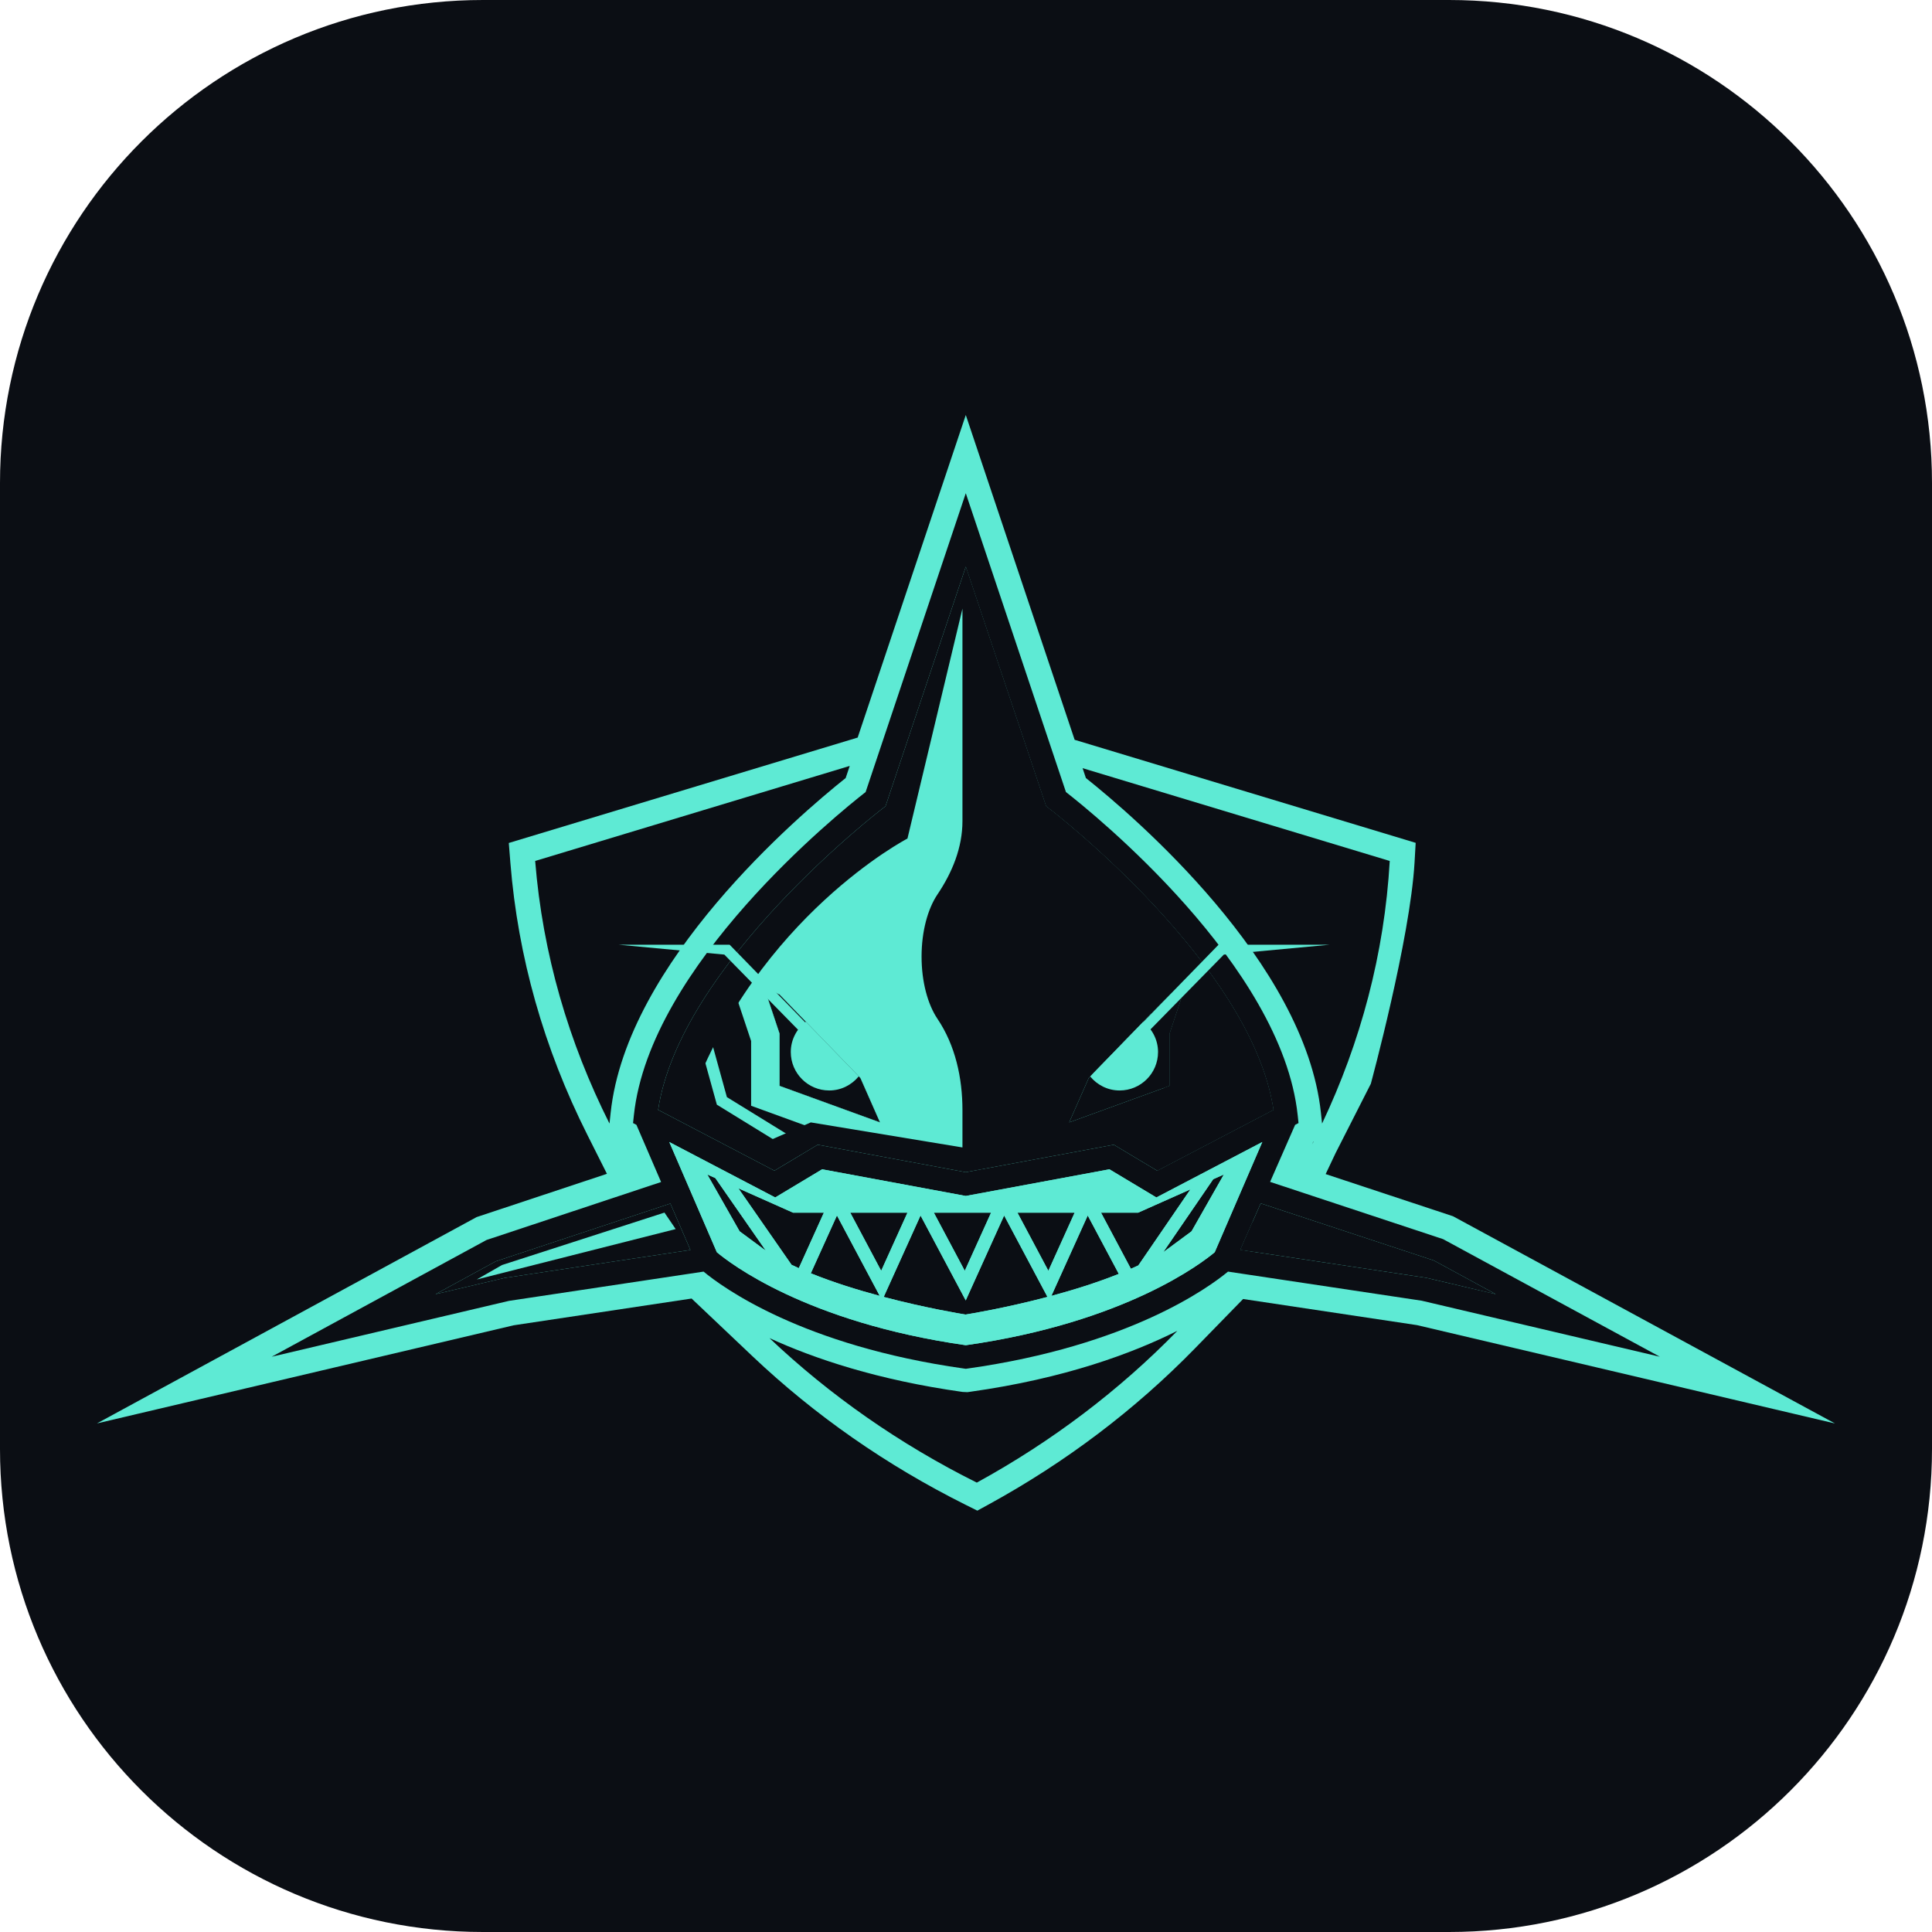
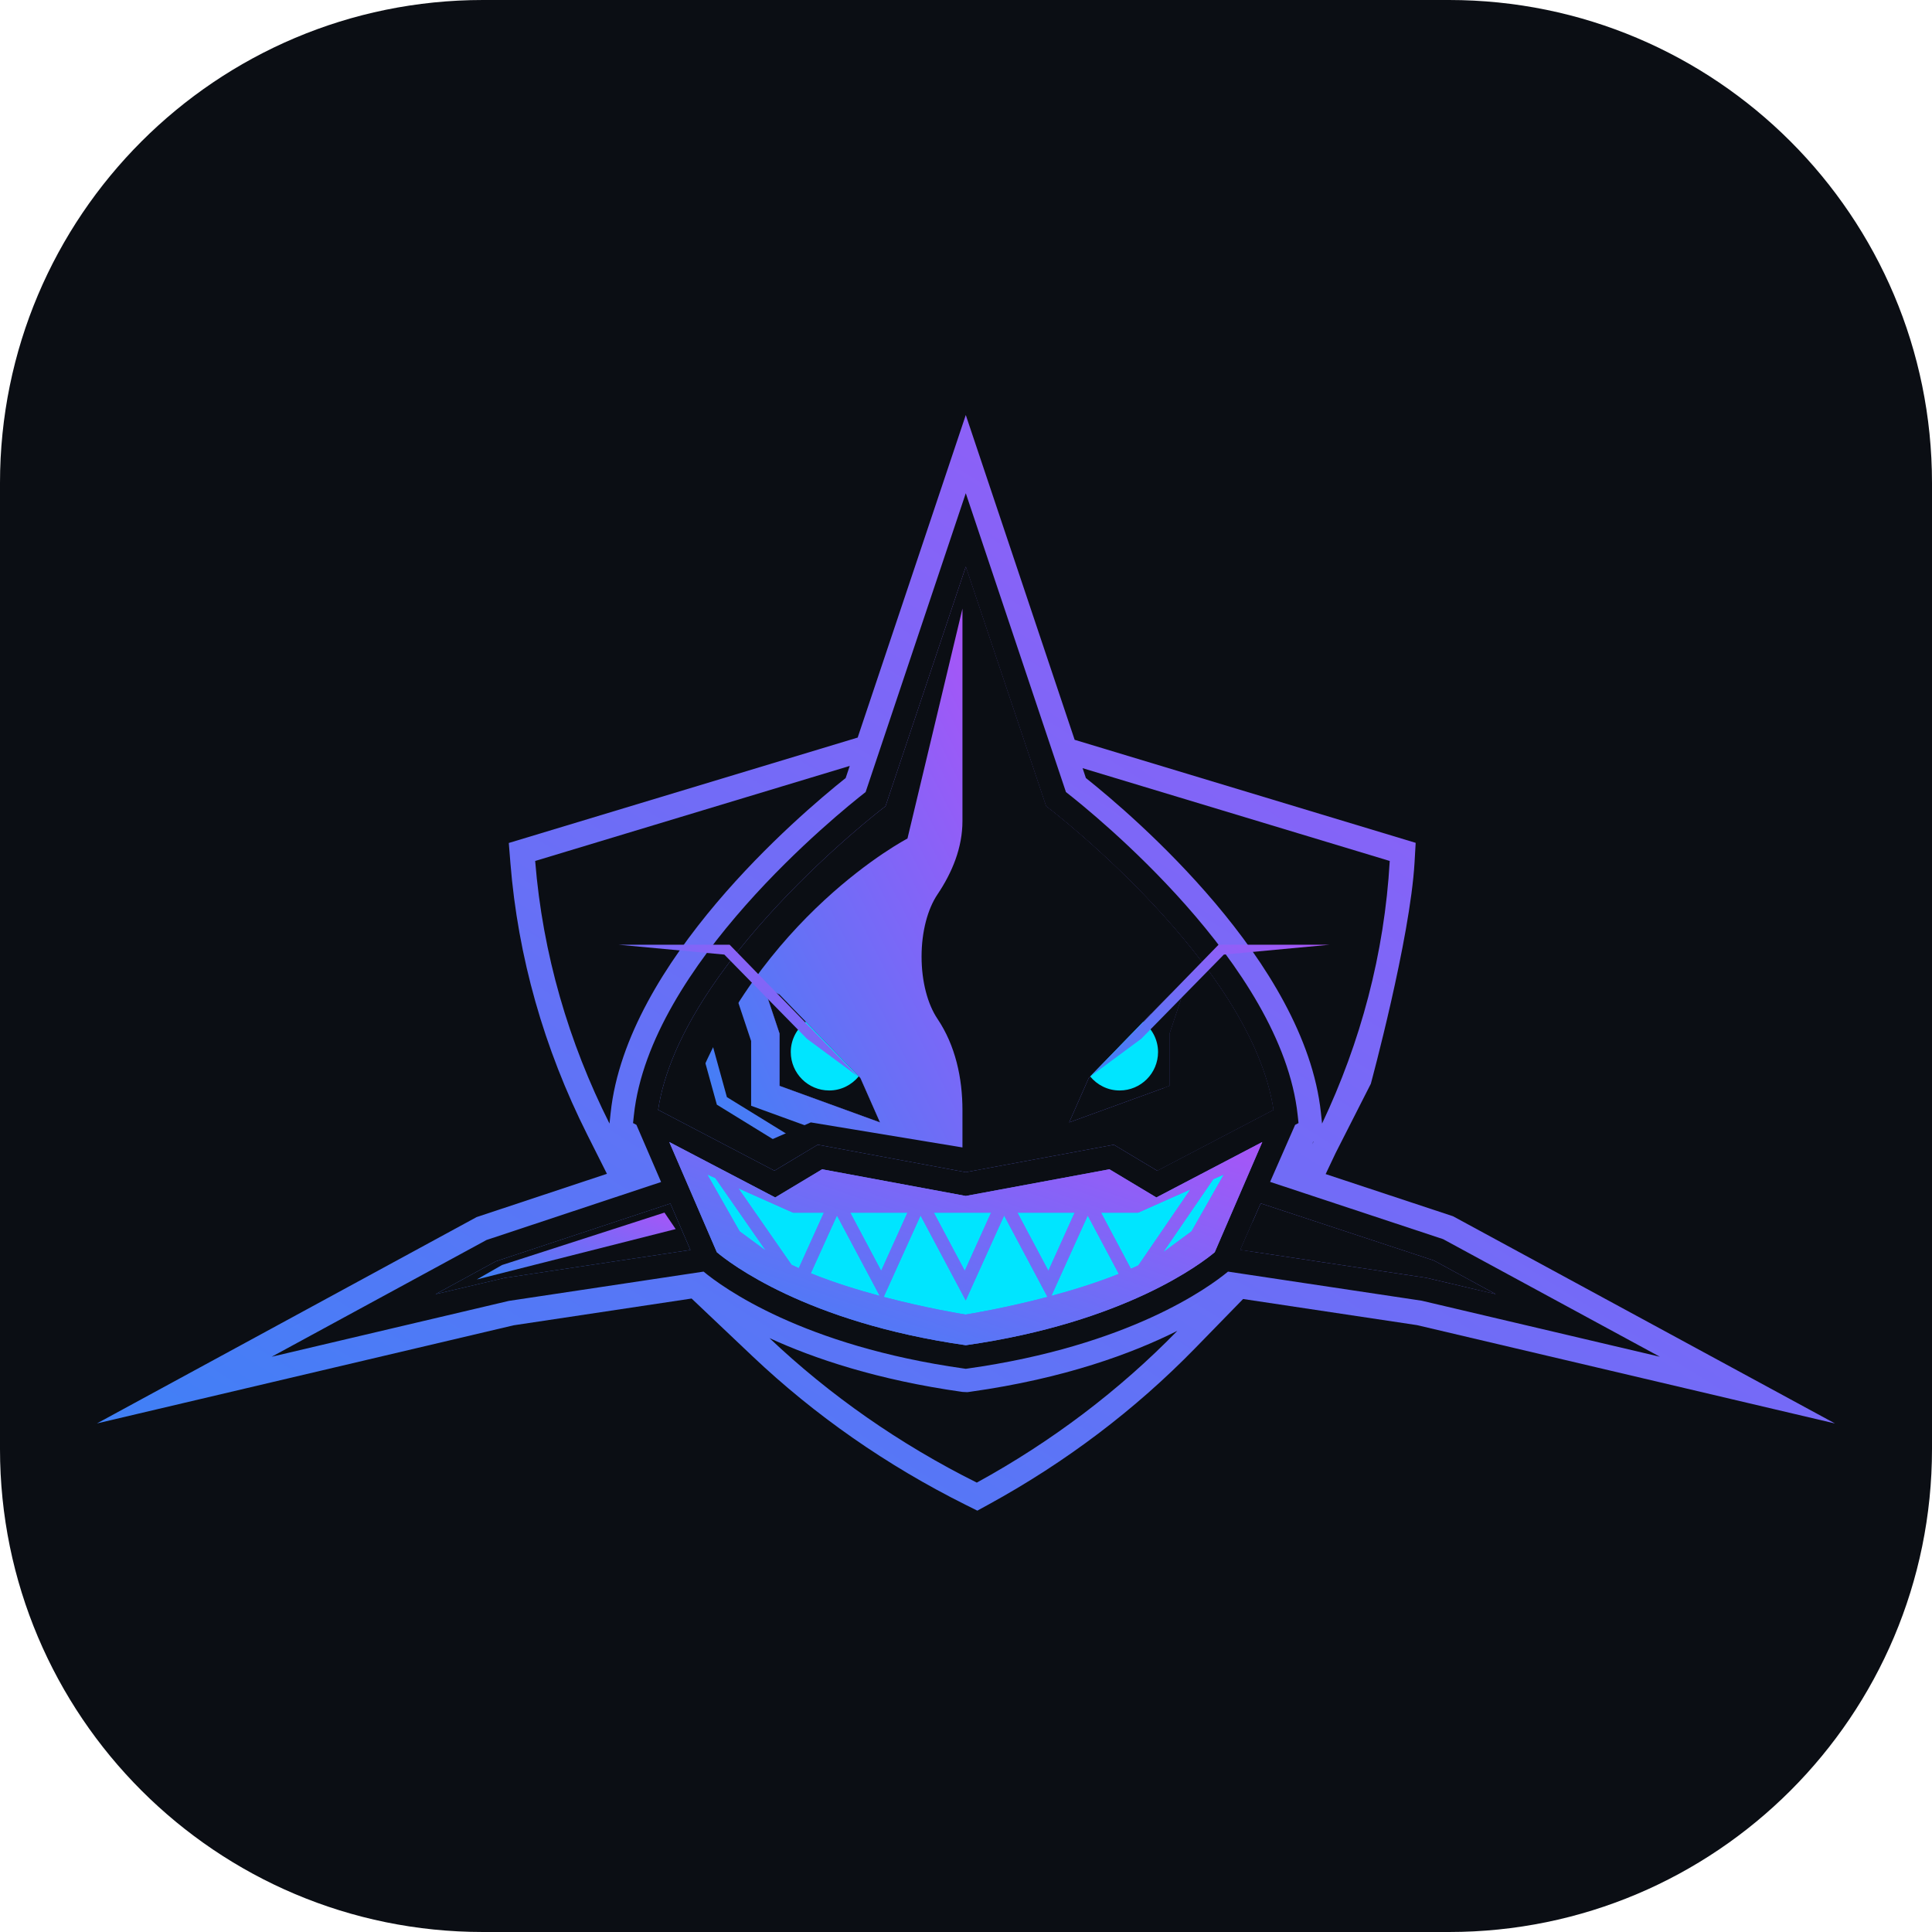
<svg xmlns="http://www.w3.org/2000/svg" viewBox="0 0 32 32" width="32" height="32" role="img" aria-label="Juke">
+   <defs>
+     <linearGradient id="jukeGrad" x1="0%" y1="0%" x2="100%" y2="100%">
+       <stop offset="0%" stop-color="#3B82F6" />
+       <stop offset="100%" stop-color="#A855F7" />
+     </linearGradient>
+   </defs>
  <rect x="0" y="0" width="32" height="32" rx="8" fill="#0B0E14" />
  <g transform="translate(-16.908,-4.098) scale(0.051418)">
    <g transform="matrix(1.921154 0 0 1.921154 640 389.8519)" id="logo-logo">
      <g style="" paint-order="stroke">
        <g transform="matrix(0.9307168 0 0 -0.9307168 0 0)">
-           <path style="stroke: none; stroke-width: 1; stroke-dasharray: none; stroke-linecap: butt; stroke-dashoffset: 0; stroke-linejoin: miter; stroke-miterlimit: 4; fill: #5EEAD4; fill-rule: nonzero; opacity: 1;" paint-order="stroke" transform=" translate(87.908, -45.7435)" d="M 0 0 L -0.162 0.088 L -23.11 7.684 L -21.329 11.444 L -14.971 23.953 C -14.971 23.953 -7.886 50.038 -7.093 63.838 L -6.891 67.36 L -68.329 85.922 L -87.941 144.437 L -107.419 86.324 L -170.271 67.336 L -169.982 63.735 C -168.625 46.837 -163.965 30.364 -156.13 14.775 L -152.59 7.733 L -176.067 -0.064 L -244.471 -37.236 L -169.405 -19.56 L -137.337 -14.737 L -126.384 -25.118 C -115.117 -35.794 -102.188 -44.808 -87.957 -51.905 L -85.861 -52.95 L -83.807 -51.826 C -69.93 -44.228 -57.418 -34.758 -46.618 -23.68 L -37.981 -14.821 L -6.647 -19.528 L 68.655 -37.245 z" stroke-linecap="round" />
+           <path style="stroke: none; stroke-width: 1; stroke-dasharray: none; stroke-linecap: butt; stroke-dashoffset: 0; stroke-linejoin: miter; stroke-miterlimit: 4; fill: url(#jukeGrad); fill-rule: nonzero; opacity: 1;" paint-order="stroke" transform=" translate(87.908, -45.7435)" d="M 0 0 L -0.162 0.088 L -23.11 7.684 L -21.329 11.444 L -14.971 23.953 C -14.971 23.953 -7.886 50.038 -7.093 63.838 L -6.891 67.36 L -68.329 85.922 L -87.941 144.437 L -107.419 86.324 L -170.271 67.336 L -169.982 63.735 C -168.625 46.837 -163.965 30.364 -156.13 14.775 L -152.59 7.733 L -176.067 -0.064 L -244.471 -37.236 L -169.405 -19.56 L -137.337 -14.737 L -126.384 -25.118 C -115.117 -35.794 -102.188 -44.808 -87.957 -51.905 L -85.861 -52.95 L -83.807 -51.826 C -69.93 -44.228 -57.418 -34.758 -46.618 -23.68 L -37.981 -14.821 L -6.647 -19.528 L 68.655 -37.245 z" stroke-linecap="round" />
        </g>
        <g transform="matrix(0.9307168 0 0 -0.9307168 -0.03108594 -5.335334)">
          <path style="stroke: none; stroke-width: 1; stroke-dasharray: none; stroke-linecap: butt; stroke-dashoffset: 0; stroke-linejoin: miter; stroke-miterlimit: 4; fill: #0B0E14; fill-rule: nonzero; opacity: 1;" paint-order="stroke" transform=" translate(0, -74.6205)" d="M 0 0 C -28.828 4.111 -42.677 14.92 -44.849 16.753 L -53.417 36.602 L -34.334 26.617 L -25.878 31.691 L 0 26.888 L 25.878 31.691 L 34.334 26.617 L 53.416 36.602 L 44.849 16.753 C 42.676 14.92 28.828 4.111 0 0 M -83.107 12.114 L -95.536 9.189 L -84.671 15.111 L -53.219 25.521 L -49.609 17.158 z M -14.979 96.703 L -14.463 97.096 L 0 140.247 L 14.463 97.096 L 14.979 96.703 C 15.351 96.422 51.455 68.687 55.426 42.403 L 34.474 31.44 L 26.676 36.118 L 0 31.169 L -26.676 36.118 L -34.474 31.44 L -55.426 42.403 C -51.457 68.669 -15.349 96.422 -14.979 96.703 M 84.328 15.261 L 95.479 9.198 L 82.936 12.145 L 49.454 17.181 L 53.127 25.554 z M 125.043 -2.077 L 85.995 19.106 L 54.825 29.424 L 59.332 39.697 L 59.945 40.02 L 59.793 41.441 C 56.908 68.465 22.882 95.883 18.045 99.652 L 0 153.491 L -18.046 99.652 C -22.882 95.883 -56.908 68.465 -59.793 41.441 L -59.945 40.02 L -59.338 39.701 L -54.892 29.399 L -86.338 18.957 L -125.043 -2.077 L -82.312 7.985 L -47.239 13.259 C -43.84 10.441 -29.446 -0.112 -0.292 -4.209 L 0 -4.25 L 0.292 -4.209 C 29.447 -0.112 43.84 10.441 47.239 13.259 L 82.141 8.016 Z" stroke-linecap="round" />
        </g>
        <g transform="matrix(0.9307168 0 0 -0.9307168 27.03937 15.38103)">
          <path style="stroke: none; stroke-width: 1; stroke-dasharray: none; stroke-linecap: butt; stroke-dashoffset: 0; stroke-linejoin: miter; stroke-miterlimit: 4; fill: #0B0E14; fill-rule: nonzero; opacity: 1;" paint-order="stroke" transform=" translate(7.639, 3.761)" d="M 0 0 L 2.82 8.462 L 0 7.052 L -14.573 -7.991 L -18.098 -15.984 L 0 -9.403 Z" stroke-linecap="round" />
        </g>
        <g transform="matrix(0.9307168 0 0 -0.9307168 -24.14531 15.38131)">
          <path style="stroke: none; stroke-width: 1; stroke-dasharray: none; stroke-linecap: butt; stroke-dashoffset: 0; stroke-linejoin: miter; stroke-miterlimit: 4; fill: #0B0E14; fill-rule: nonzero; opacity: 1;" paint-order="stroke" transform=" translate(-7.6385, -5.642)" d="M 0 0 L 18.098 -6.581 L 14.572 1.412 L 0 16.455 L -2.821 17.865 L 0 9.403 Z" stroke-linecap="round" />
        </g>
        <g transform="matrix(0.9307168 0 0 -0.9307168 -0.5897953 46.76489)">
-           <path style="stroke: none; stroke-width: 1; stroke-dasharray: none; stroke-linecap: butt; stroke-dashoffset: 0; stroke-linejoin: miter; stroke-miterlimit: 4; fill: #0B0E14; fill-rule: nonzero; opacity: 1;" paint-order="stroke" transform=" translate(5.154, 5.235)" d="M 0 0 L -4.554 0 L -4.629 0 L -10.308 0 L -4.736 -10.47 z" stroke-linecap="round" />
+           <path style="stroke: none; stroke-width: 1; stroke-dasharray: none; stroke-linecap: butt; stroke-dashoffset: 0; stroke-linejoin: miter; stroke-miterlimit: 4; fill: #00E5FF; fill-rule: nonzero; opacity: 1;" paint-order="stroke" transform=" translate(5.154, 5.235)" d="M 0 0 L -4.554 0 L -4.629 0 L -10.308 0 L -4.736 -10.47 z" stroke-linecap="round" />
        </g>
        <g transform="matrix(0.9307168 0 0 -0.9307168 -20.23918 49.10508)">
-           <path style="stroke: none; stroke-width: 1; stroke-dasharray: none; stroke-linecap: butt; stroke-dashoffset: 0; stroke-linejoin: miter; stroke-miterlimit: 4; fill: #0B0E14; fill-rule: nonzero; opacity: 1;" paint-order="stroke" transform=" translate(-6.2075, -3.1725)" d="M 0 0 C 4.041 -1.636 8.379 -2.982 12.415 -4.067 L 4.709 10.412 Z" stroke-linecap="round" />
+           <path style="stroke: none; stroke-width: 1; stroke-dasharray: none; stroke-linecap: butt; stroke-dashoffset: 0; stroke-linejoin: miter; stroke-miterlimit: 4; fill: #00E5FF; fill-rule: nonzero; opacity: 1;" paint-order="stroke" transform=" translate(-6.2075, -3.1725)" d="M 0 0 C 4.041 -1.636 8.379 -2.982 12.415 -4.067 L 4.709 10.412 Z" stroke-linecap="round" />
        </g>
        <g transform="matrix(0.9307168 0 0 -0.9307168 -14.60611 46.76489)">
-           <path style="stroke: none; stroke-width: 1; stroke-dasharray: none; stroke-linecap: butt; stroke-dashoffset: 0; stroke-linejoin: miter; stroke-miterlimit: 4; fill: #0B0E14; fill-rule: nonzero; opacity: 1;" paint-order="stroke" transform=" translate(-5.153, 5.235)" d="M 0 0 L 5.571 -10.47 L 10.306 0 Z" stroke-linecap="round" />
+           <path style="stroke: none; stroke-width: 1; stroke-dasharray: none; stroke-linecap: butt; stroke-dashoffset: 0; stroke-linejoin: miter; stroke-miterlimit: 4; fill: #00E5FF; fill-rule: nonzero; opacity: 1;" paint-order="stroke" transform=" translate(-5.153, 5.235)" d="M 0 0 L 5.571 -10.47 L 10.306 0 Z" stroke-linecap="round" />
        </g>
        <g transform="matrix(0.9307168 0 0 -0.9307168 13.4268 46.76489)">
-           <path style="stroke: none; stroke-width: 1; stroke-dasharray: none; stroke-linecap: butt; stroke-dashoffset: 0; stroke-linejoin: miter; stroke-miterlimit: 4; fill: #0B0E14; fill-rule: nonzero; opacity: 1;" paint-order="stroke" transform=" translate(-5.153, 5.235)" d="M 0 0 L 5.571 -10.47 L 10.306 0 Z" stroke-linecap="round" />
+           <path style="stroke: none; stroke-width: 1; stroke-dasharray: none; stroke-linecap: butt; stroke-dashoffset: 0; stroke-linejoin: miter; stroke-miterlimit: 4; fill: #00E5FF; fill-rule: nonzero; opacity: 1;" paint-order="stroke" transform=" translate(-5.153, 5.235)" d="M 0 0 L 5.571 -10.47 L 10.306 0 Z" stroke-linecap="round" />
        </g>
        <g transform="matrix(0.9307168 0 0 -0.9307168 30.14043 44.64332)">
-           <path style="stroke: none; stroke-width: 1; stroke-dasharray: none; stroke-linecap: butt; stroke-dashoffset: 0; stroke-linejoin: miter; stroke-miterlimit: 4; fill: #0B0E14; fill-rule: nonzero; opacity: 1;" paint-order="stroke" transform=" translate(-1.374, 2.9555)" d="M 0 0 L -6.678 0 L -1.299 -10.108 C -0.846 -9.911 -0.398 -9.709 0.043 -9.502 L 9.426 4.197 Z" stroke-linecap="round" />
+           <path style="stroke: none; stroke-width: 1; stroke-dasharray: none; stroke-linecap: butt; stroke-dashoffset: 0; stroke-linejoin: miter; stroke-miterlimit: 4; fill: #00E5FF; fill-rule: nonzero; opacity: 1;" paint-order="stroke" transform=" translate(-1.374, 2.9555)" d="M 0 0 L -6.678 0 L -1.299 -10.108 C -0.846 -9.911 -0.398 -9.709 0.043 -9.502 L 9.426 4.197 Z" stroke-linecap="round" />
        </g>
        <g transform="matrix(0.9307168 0 0 -0.9307168 38.15595 42.00902)">
-           <path style="stroke: none; stroke-width: 1; stroke-dasharray: none; stroke-linecap: butt; stroke-dashoffset: 0; stroke-linejoin: miter; stroke-miterlimit: 4; fill: #0B0E14; fill-rule: nonzero; opacity: 1;" paint-order="stroke" transform=" translate(3.547, 6.1515)" d="M 0 0 L -9.009 -13.154 L -3.906 -9.385 L 1.915 0.851 z" stroke-linecap="round" />
+           <path style="stroke: none; stroke-width: 1; stroke-dasharray: none; stroke-linecap: butt; stroke-dashoffset: 0; stroke-linejoin: miter; stroke-miterlimit: 4; fill: #00E5FF; fill-rule: nonzero; opacity: 1;" paint-order="stroke" transform=" translate(3.547, 6.1515)" d="M 0 0 L -9.009 -13.154 L -3.906 -9.385 L 1.915 0.851 z" stroke-linecap="round" />
        </g>
        <g transform="matrix(0.9307168 0 0 -0.9307168 19.97281 49.10629)">
-           <path style="stroke: none; stroke-width: 1; stroke-dasharray: none; stroke-linecap: butt; stroke-dashoffset: 0; stroke-linejoin: miter; stroke-miterlimit: 4; fill: #0B0E14; fill-rule: nonzero; opacity: 1;" paint-order="stroke" transform=" translate(-6.0735, -7.2405)" d="M 0 0 C 3.948 1.061 8.181 2.376 12.147 3.963 L 6.549 14.481 Z" stroke-linecap="round" />
+           <path style="stroke: none; stroke-width: 1; stroke-dasharray: none; stroke-linecap: butt; stroke-dashoffset: 0; stroke-linejoin: miter; stroke-miterlimit: 4; fill: #00E5FF; fill-rule: nonzero; opacity: 1;" paint-order="stroke" transform=" translate(-6.0735, -7.2405)" d="M 0 0 C 3.948 1.061 8.181 2.376 12.147 3.963 L 6.549 14.481 Z" stroke-linecap="round" />
        </g>
        <g transform="matrix(0.9307168 0 0 -0.9307168 -0.06384717 50.67399)">
-           <path style="stroke: none; stroke-width: 1; stroke-dasharray: none; stroke-linecap: butt; stroke-dashoffset: 0; stroke-linejoin: miter; stroke-miterlimit: 4; fill: #0B0E14; fill-rule: nonzero; opacity: 1;" paint-order="stroke" transform=" translate(0.0255, -6.3725)" d="M 0 0 L -8.142 15.298 L -14.777 0.627 C -7.16 -1.383 -0.809 -2.421 -0.066 -2.54 L -0.066 -2.553 C -0.066 -2.553 -0.042 -2.549 -0.028 -2.546 C -0.014 -2.549 0.009 -2.553 0.009 -2.553 L 0.009 -2.54 C 0.752 -2.421 7.107 -1.381 14.726 0.629 L 6.919 15.298 Z" stroke-linecap="round" />
+           <path style="stroke: none; stroke-width: 1; stroke-dasharray: none; stroke-linecap: butt; stroke-dashoffset: 0; stroke-linejoin: miter; stroke-miterlimit: 4; fill: #00E5FF; fill-rule: nonzero; opacity: 1;" paint-order="stroke" transform=" translate(0.0255, -6.3725)" d="M 0 0 L -8.142 15.298 L -14.777 0.627 C -7.16 -1.383 -0.809 -2.421 -0.066 -2.54 L -0.066 -2.553 C -0.066 -2.553 -0.042 -2.549 -0.028 -2.546 C -0.014 -2.549 0.009 -2.553 0.009 -2.553 L 0.009 -2.54 C 0.752 -2.421 7.107 -1.381 14.726 0.629 L 6.919 15.298 Z" stroke-linecap="round" />
        </g>
        <g transform="matrix(0.9307168 0 0 -0.9307168 -38.46541 41.87956)">
-           <path style="stroke: none; stroke-width: 1; stroke-dasharray: none; stroke-linecap: butt; stroke-dashoffset: 0; stroke-linejoin: miter; stroke-miterlimit: 4; fill: #0B0E14; fill-rule: nonzero; opacity: 1;" paint-order="stroke" transform=" translate(-5.272, 6.863)" d="M 0 0 L 5.821 -10.235 L 10.544 -13.726 L 1.448 -0.646 z" stroke-linecap="round" />
+           <path style="stroke: none; stroke-width: 1; stroke-dasharray: none; stroke-linecap: butt; stroke-dashoffset: 0; stroke-linejoin: miter; stroke-miterlimit: 4; fill: #00E5FF; fill-rule: nonzero; opacity: 1;" paint-order="stroke" transform=" translate(-5.272, 6.863)" d="M 0 0 L 5.821 -10.235 L 10.544 -13.726 L 1.448 -0.646 z" stroke-linecap="round" />
        </g>
        <g transform="matrix(0.9307168 0 0 -0.9307168 -30.99147 44.50371)">
-           <path style="stroke: none; stroke-width: 1; stroke-dasharray: none; stroke-linecap: butt; stroke-dashoffset: 0; stroke-linejoin: miter; stroke-miterlimit: 4; fill: #0B0E14; fill-rule: nonzero; opacity: 1;" paint-order="stroke" transform=" translate(2.1455, 2.8055)" d="M 0 0 L -9.845 4.384 L -0.266 -9.395 C 0.163 -9.597 0.592 -9.798 1.034 -9.995 L 5.554 0 Z" stroke-linecap="round" />
+           <path style="stroke: none; stroke-width: 1; stroke-dasharray: none; stroke-linecap: butt; stroke-dashoffset: 0; stroke-linejoin: miter; stroke-miterlimit: 4; fill: #00E5FF; fill-rule: nonzero; opacity: 1;" paint-order="stroke" transform=" translate(2.1455, 2.8055)" d="M 0 0 L -9.845 4.384 L -0.266 -9.395 C 0.163 -9.597 0.592 -9.798 1.034 -9.995 L 5.554 0 Z" stroke-linecap="round" />
        </g>
        <g transform="matrix(0.9307168 0 0 -0.9307168 67.4148 47.94309)">
          <path style="stroke: none; stroke-width: 1; stroke-dasharray: none; stroke-linecap: butt; stroke-dashoffset: 0; stroke-linejoin: miter; stroke-miterlimit: 4; fill: #0B0E14; fill-rule: nonzero; opacity: 1;" paint-order="stroke" transform=" translate(10.4695, -5.2305)" d="M 0 0 L 12.543 -2.947 L 1.392 3.115 L -29.809 13.408 L -33.482 5.035 Z" stroke-linecap="round" />
        </g>
        <g transform="matrix(0.9307168 0 0 -0.9307168 -67.57516 47.96226)">
          <path style="stroke: none; stroke-width: 1; stroke-dasharray: none; stroke-linecap: butt; stroke-dashoffset: 0; stroke-linejoin: miter; stroke-miterlimit: 4; fill: #0B0E14; fill-rule: nonzero; opacity: 1;" paint-order="stroke" transform=" translate(-22.9635, -8.166)" d="M 0 0 L 12.429 2.925 L 45.927 7.969 L 42.316 16.332 L 10.865 5.922 Z" stroke-linecap="round" />
        </g>
        <g transform="matrix(0.9307168 0 0 -0.9307168 -0.03117901 47.08217)">
-           <path style="stroke: none; stroke-width: 1; stroke-dasharray: none; stroke-linecap: butt; stroke-dashoffset: 0; stroke-linejoin: miter; stroke-miterlimit: 4; fill: #5EEAD4; fill-rule: nonzero; opacity: 1;" paint-order="stroke" transform=" translate(31.087, -3.926)" d="M 0 0 C -0.441 -0.207 -0.889 -0.409 -1.342 -0.606 L -6.721 9.502 L -0.043 9.502 L 9.382 13.699 z M 15.404 16.379 L 9.583 6.144 L 4.481 2.374 L 13.49 15.528 Z M -15.667 -5.489 L -9.119 8.992 L -3.52 -1.526 C -7.486 -3.113 -11.72 -4.429 -15.667 -5.489 M -21.78 9.502 L -11.474 9.502 L -16.209 -0.968 z M -31.087 -8.846 L -31.087 -8.858 C -31.087 -8.858 -31.111 -8.854 -31.125 -8.852 C -31.139 -8.854 -31.163 -8.858 -31.163 -8.858 L -31.163 -8.846 C -31.906 -8.727 -38.257 -7.688 -45.874 -5.679 L -39.238 8.992 L -31.097 -6.306 L -24.178 8.992 L -16.371 -5.677 C -23.99 -7.687 -30.345 -8.727 -31.087 -8.846 M -51.9 9.502 L -41.594 9.502 L -46.329 -0.968 z M -59.007 -1.42 L -54.297 8.992 L -46.592 -5.487 C -50.628 -4.402 -54.966 -3.056 -59.007 -1.42 M -62.473 0.107 L -72.051 13.886 L -62.207 9.502 L -56.653 9.502 L -61.173 -0.493 C -61.614 -0.296 -62.043 -0.095 -62.473 0.107 M -71.833 6.144 L -77.654 16.379 L -76.206 15.733 L -67.11 2.653 z M -31.163 9.502 L -31.087 9.502 L -26.533 9.502 L -31.269 -0.968 L -36.841 9.502 z M -5.208 17.316 L -31.087 12.513 L -56.965 17.316 L -65.421 12.242 L -84.503 22.227 L -75.936 2.378 C -73.764 0.545 -59.915 -10.264 -31.087 -14.375 C -2.259 -10.264 11.589 0.545 13.762 2.378 L 22.329 22.227 L 3.247 12.242 Z" stroke-linecap="round" />
+           <path style="stroke: none; stroke-width: 1; stroke-dasharray: none; stroke-linecap: butt; stroke-dashoffset: 0; stroke-linejoin: miter; stroke-miterlimit: 4; fill: url(#jukeGrad); fill-rule: nonzero; opacity: 1;" paint-order="stroke" transform=" translate(31.087, -3.926)" d="M 0 0 C -0.441 -0.207 -0.889 -0.409 -1.342 -0.606 L -6.721 9.502 L -0.043 9.502 L 9.382 13.699 z M 15.404 16.379 L 9.583 6.144 L 4.481 2.374 L 13.49 15.528 Z M -15.667 -5.489 L -9.119 8.992 L -3.52 -1.526 C -7.486 -3.113 -11.72 -4.429 -15.667 -5.489 M -21.78 9.502 L -11.474 9.502 L -16.209 -0.968 z M -31.087 -8.846 L -31.087 -8.858 C -31.087 -8.858 -31.111 -8.854 -31.125 -8.852 C -31.139 -8.854 -31.163 -8.858 -31.163 -8.858 L -31.163 -8.846 C -31.906 -8.727 -38.257 -7.688 -45.874 -5.679 L -39.238 8.992 L -31.097 -6.306 L -24.178 8.992 L -16.371 -5.677 C -23.99 -7.687 -30.345 -8.727 -31.087 -8.846 M -51.9 9.502 L -41.594 9.502 L -46.329 -0.968 z M -59.007 -1.42 L -54.297 8.992 L -46.592 -5.487 C -50.628 -4.402 -54.966 -3.056 -59.007 -1.42 M -62.473 0.107 L -72.051 13.886 L -62.207 9.502 L -56.653 9.502 L -61.173 -0.493 C -61.614 -0.296 -62.043 -0.095 -62.473 0.107 M -71.833 6.144 L -77.654 16.379 L -76.206 15.733 L -67.11 2.653 z M -31.163 9.502 L -31.087 9.502 L -26.533 9.502 L -31.269 -0.968 L -36.841 9.502 z M -5.208 17.316 L -31.087 12.513 L -56.965 17.316 L -65.421 12.242 L -84.503 22.227 L -75.936 2.378 C -73.764 0.545 -59.915 -10.264 -31.087 -14.375 C -2.259 -10.264 11.589 0.545 13.762 2.378 L 22.329 22.227 L 3.247 12.242 Z" stroke-linecap="round" />
        </g>
        <g transform="matrix(0.9307168 0 0 -0.9307168 -0.03099287 -15.65438)">
          <path style="stroke: none; stroke-width: 1; stroke-dasharray: none; stroke-linecap: butt; stroke-dashoffset: 0; stroke-linejoin: miter; stroke-miterlimit: 4; fill: #0B0E14; fill-rule: nonzero; opacity: 1;" paint-order="stroke" transform=" translate(36.7245, -38.988)" d="M 0 0 L -18.098 -6.581 L -14.573 1.412 L 0 16.455 L 2.82 17.865 L 0 9.403 Z M -70.272 0 L -70.272 9.403 L -73.093 17.865 L -70.272 16.455 L -55.7 1.412 L -52.175 -6.581 z M -21.746 49.983 L -22.261 50.376 L -36.725 93.527 L -51.188 50.376 L -51.704 49.983 C -52.074 49.702 -88.182 21.949 -92.15 -4.316 L -71.199 -15.279 L -63.401 -10.602 L -36.725 -15.551 L -10.049 -10.602 L -2.251 -15.279 L 18.701 -4.316 C 14.73 21.968 -21.374 49.702 -21.746 49.983" stroke-linecap="round" />
        </g>
        <g transform="matrix(0.9307168 0 0 -0.9307168 25.76168 -15.78105)">
          <path style="stroke: none; stroke-width: 1; stroke-dasharray: none; stroke-linecap: butt; stroke-dashoffset: 0; stroke-linejoin: miter; stroke-miterlimit: 4; fill: #0B0E14; fill-rule: nonzero; opacity: 1;" paint-order="stroke" transform=" translate(27.713, -43.4405)" d="M 0 0 C -3.971 26.284 -40.075 54.019 -40.447 54.3 L -40.962 54.692 L -55.426 97.844 L -46.119 50.415 C -46.119 50.415 -28.615 38.511 -22.07 17.294 L -18.701 20.771 L -15.881 22.182 L -18.701 13.72 L -18.701 4.316 L -19.722 3.944 C -19.489 -0.719 -19.821 -5.687 -20.952 -10.963 z" stroke-linecap="round" />
        </g>
        <g transform="matrix(0.9307168 0 0 -0.9307168 -65.35084 47.48648)">
-           <path style="stroke: none; stroke-width: 1; stroke-dasharray: none; stroke-linecap: butt; stroke-dashoffset: 0; stroke-linejoin: miter; stroke-miterlimit: 4; fill: #5EEAD4; fill-rule: nonzero; opacity: 1;" paint-order="stroke" transform=" translate(15.8985, 6.025)" d="M 0 0 L -29.273 -9.449 L -33.816 -12.05 L 2.019 -2.97 z" stroke-linecap="round" />
+           <path style="stroke: none; stroke-width: 1; stroke-dasharray: none; stroke-linecap: butt; stroke-dashoffset: 0; stroke-linejoin: miter; stroke-miterlimit: 4; fill: url(#jukeGrad); fill-rule: nonzero; opacity: 1;" paint-order="stroke" transform=" translate(15.8985, 6.025)" d="M 0 0 L -29.273 -9.449 L -33.816 -12.05 L 2.019 -2.97 z" stroke-linecap="round" />
        </g>
        <g transform="matrix(0.9307168 0 0 -0.9307168 67.41517 49.52465)">
          <path style="stroke: none; stroke-width: 1; stroke-dasharray: none; stroke-linecap: butt; stroke-dashoffset: 0; stroke-linejoin: miter; stroke-miterlimit: 4; fill: #0B0E14; fill-rule: nonzero; opacity: 1;" paint-order="stroke" transform=" translate(23.0125, -6.4785)" d="M 0 0 L -43.844 12.957 L -46.025 7.982 L -16.784 4.209 Z" stroke-linecap="round" />
        </g>
        <g transform="matrix(0.9307168 0 0 -0.9307168 -23.6739 15.63753)">
-           <path style="stroke: none; stroke-width: 1; stroke-dasharray: none; stroke-linecap: butt; stroke-dashoffset: 0; stroke-linejoin: miter; stroke-miterlimit: 4; fill: #5EEAD4; fill-rule: nonzero; opacity: 1;" paint-order="stroke" transform=" translate(-6.1255, 0.727)" d="M 0 0 C 0 -3.822 3.1 -6.922 6.923 -6.922 C 9.08 -6.922 10.982 -5.917 12.251 -4.371 L 2.72 5.468 C 1.077 4.201 0 2.236 0 0" stroke-linecap="round" />
+           <path style="stroke: none; stroke-width: 1; stroke-dasharray: none; stroke-linecap: butt; stroke-dashoffset: 0; stroke-linejoin: miter; stroke-miterlimit: 4; fill: #00E5FF; fill-rule: nonzero; opacity: 1;" paint-order="stroke" transform=" translate(-6.1255, 0.727)" d="M 0 0 C 0 -3.822 3.1 -6.922 6.923 -6.922 C 9.08 -6.922 10.982 -5.917 12.251 -4.371 L 2.72 5.468 C 1.077 4.201 0 2.236 0 0" stroke-linecap="round" />
        </g>
        <g transform="matrix(0.9307168 0 0 -0.9307168 26.51845 15.65224)">
-           <path style="stroke: none; stroke-width: 1; stroke-dasharray: none; stroke-linecap: butt; stroke-dashoffset: 0; stroke-linejoin: miter; stroke-miterlimit: 4; fill: #5EEAD4; fill-rule: nonzero; opacity: 1;" paint-order="stroke" transform=" translate(-0.813, -6.179)" d="M 0 0 C 3.824 0 6.923 3.1 6.923 6.922 C 6.923 9.14 5.862 11.093 4.241 12.358 L -5.297 2.514 C -4.027 0.988 -2.139 0 0 0" stroke-linecap="round" />
+           <path style="stroke: none; stroke-width: 1; stroke-dasharray: none; stroke-linecap: butt; stroke-dashoffset: 0; stroke-linejoin: miter; stroke-miterlimit: 4; fill: #00E5FF; fill-rule: nonzero; opacity: 1;" paint-order="stroke" transform=" translate(-0.813, -6.179)" d="M 0 0 C 3.824 0 6.923 3.1 6.923 6.922 C 6.923 9.14 5.862 11.093 4.241 12.358 L -5.297 2.514 C -4.027 0.988 -2.139 0 0 0" stroke-linecap="round" />
        </g>
        <g transform="matrix(0.9307168 0 0 -0.9307168 -45.86237 -3.031438)">
          <path style="stroke: none; stroke-width: 1; stroke-dasharray: none; stroke-linecap: butt; stroke-dashoffset: 0; stroke-linejoin: miter; stroke-miterlimit: 4; fill: #0B0E14; fill-rule: nonzero; opacity: 1;" paint-order="stroke" transform=" translate(-14.735, -30.2555)" d="M 0 0 C 2.896 27.128 33.816 53.5 42.339 60.291 L 43.07 62.47 L -13.6 45.349 C -12.252 28.571 -7.553 12.65 -0.21 -1.959 Z" stroke-linecap="round" />
        </g>
        <g transform="matrix(0.9307168 0 0 -0.9307168 1.250976 74.42942)">
          <path style="stroke: none; stroke-width: 1; stroke-dasharray: none; stroke-linecap: butt; stroke-dashoffset: 0; stroke-linejoin: miter; stroke-miterlimit: 4; fill: #0B0E14; fill-rule: nonzero; opacity: 1;" paint-order="stroke" transform=" translate(-0.5, 2.705)" d="M 0 0 L -0.586 -0.082 L -1.465 -0.041 C -16.75 2.106 -28.169 5.952 -36.24 9.653 C -25.376 -0.642 -12.79 -9.446 1.106 -16.377 C 14.657 -8.957 26.83 0.29 37.24 10.967 C 29.125 6.897 16.935 2.38 0 0" stroke-linecap="round" />
        </g>
        <g transform="matrix(0.9307168 0 0 -0.9307168 45.30478 -2.843433)">
          <path style="stroke: none; stroke-width: 1; stroke-dasharray: none; stroke-linecap: butt; stroke-dashoffset: 0; stroke-linejoin: miter; stroke-miterlimit: 4; fill: #0B0E14; fill-rule: nonzero; opacity: 1;" paint-order="stroke" transform=" translate(-27.0725, 30.2375)" d="M 0 0 C 8.523 -6.791 39.444 -33.163 42.34 -60.291 L 42.549 -62.25 C 49.486 -47.598 53.779 -31.679 54.74 -14.942 L -0.595 1.775 Z" stroke-linecap="round" />
        </g>
        <g transform="matrix(0.9307168 0 0 -0.9307168 58.16394 30.19199)">
          <path style="stroke: none; stroke-width: 1; stroke-dasharray: none; stroke-linecap: butt; stroke-dashoffset: 0; stroke-linejoin: miter; stroke-miterlimit: 4; fill: #0B0E14; fill-rule: nonzero; opacity: 1;" paint-order="stroke" transform=" translate(-0.133, -0.2435)" d="M 0 0 C 0.084 0.164 0.182 0.322 0.266 0.487 L 0.199 0.452 Z" stroke-linecap="round" />
        </g>
        <g transform="matrix(0.9307168 0 0 -0.9307168 40.87904 8.016078)">
-           <path style="stroke: none; stroke-width: 1; stroke-dasharray: none; stroke-linecap: butt; stroke-dashoffset: 0; stroke-linejoin: miter; stroke-miterlimit: 4; fill: #5EEAD4; fill-rule: nonzero; opacity: 1;" paint-order="stroke" transform=" translate(-21.5395, -11.87)" d="M 0 0 L 23.115 23.74 L 43.079 23.74 L 24.075 21.966 L 9.211 6.812" stroke-linecap="round" />
+           <path style="stroke: none; stroke-width: 1; stroke-dasharray: none; stroke-linecap: butt; stroke-dashoffset: 0; stroke-linejoin: miter; stroke-miterlimit: 4; fill: url(#jukeGrad); fill-rule: nonzero; opacity: 1;" paint-order="stroke" transform=" translate(-21.5395, -11.87)" d="M 0 0 L 23.115 23.74 L 43.079 23.74 L 24.075 21.966 L 9.211 6.812" stroke-linecap="round" />
        </g>
        <g transform="matrix(0.9307168 0 0 -0.9307168 35.68871 16.84476)">
          <path style="stroke: none; stroke-width: 1; stroke-dasharray: none; stroke-linecap: butt; stroke-dashoffset: 0; stroke-linejoin: miter; stroke-miterlimit: 4; fill: #0B0E14; fill-rule: nonzero; opacity: 1;" paint-order="stroke" transform=" translate(5.4215, -6.096)" d="M 0 0 L -11.16 -6.873 L -14.109 -5.104 L -4.362 -1.558 L -4.362 10.108 L -1.375 19.065 C 0.322 16.712 1.854 14.278 3.266 11.82 Z" stroke-linecap="round" />
        </g>
        <g transform="matrix(0.9307168 0 0 -0.9307168 40.47408 22.44098)">
          <path style="stroke: none; stroke-width: 1; stroke-dasharray: none; stroke-linecap: butt; stroke-dashoffset: 0; stroke-linejoin: miter; stroke-miterlimit: 4; fill: #0B0E14; fill-rule: nonzero; opacity: 1;" paint-order="stroke" transform=" translate(2.0885, -1.4435)" d="M 0 0 L 2.927 10.593 C 4.612 7.322 5.948 4.006 6.759 0.705 L -9.313 -7.706 L -10.936 -6.731 z" stroke-linecap="round" />
        </g>
        <g transform="matrix(0.9307168 0 0 -0.9307168 -23.39608 -14.21782)">
-           <path style="stroke: none; stroke-width: 1; stroke-dasharray: none; stroke-linecap: butt; stroke-dashoffset: 0; stroke-linejoin: miter; stroke-miterlimit: 4; fill: #5EEAD4; fill-rule: nonzero; opacity: 1;" paint-order="stroke" transform=" translate(-8.4435, -37.4445)" d="M 0 0 L 0 9.403 L -2.821 17.865 L 0 16.455 L 14.572 1.412 L 18.098 -6.581 Z M 25.582 23.287 C 25.582 27.848 26.704 31.904 28.447 34.494 C 31.117 38.462 32.948 42.931 32.948 47.713 L 32.948 85.982 L 23.041 44.56 C 23.041 44.56 -3.875 30.583 -16.061 -2.452 L -2.476 -10.118 L 5.628 -6.581 L 32.948 -11.093 L 32.948 -4.384 C 32.948 1.407 31.68 7.273 28.447 12.078 C 26.704 14.667 25.582 18.725 25.582 23.287" stroke-linecap="round" />
+           <path style="stroke: none; stroke-width: 1; stroke-dasharray: none; stroke-linecap: butt; stroke-dashoffset: 0; stroke-linejoin: miter; stroke-miterlimit: 4; fill: url(#jukeGrad); fill-rule: nonzero; opacity: 1;" paint-order="stroke" transform=" translate(-8.4435, -37.4445)" d="M 0 0 L 0 9.403 L -2.821 17.865 L 0 16.455 L 14.572 1.412 L 18.098 -6.581 Z M 25.582 23.287 C 25.582 27.848 26.704 31.904 28.447 34.494 C 31.117 38.462 32.948 42.931 32.948 47.713 L 32.948 85.982 L 23.041 44.56 C 23.041 44.56 -3.875 30.583 -16.061 -2.452 L -2.476 -10.118 L 5.628 -6.581 L 32.948 -11.093 L 32.948 -4.384 C 32.948 1.407 31.68 7.273 28.447 12.078 C 26.704 14.667 25.582 18.725 25.582 23.287" stroke-linecap="round" />
        </g>
        <g transform="matrix(0.9307168 0 0 -0.9307168 -35.04009 16.84476)">
          <path style="stroke: none; stroke-width: 1; stroke-dasharray: none; stroke-linecap: butt; stroke-dashoffset: 0; stroke-linejoin: miter; stroke-miterlimit: 4; fill: #0B0E14; fill-rule: nonzero; opacity: 1;" paint-order="stroke" transform=" translate(-5.4215, -6.096)" d="M 0 0 L 11.16 -6.873 L 14.109 -5.104 L 4.363 -1.558 L 4.363 10.108 L 1.375 19.065 C -0.322 16.712 -1.854 14.278 -3.266 11.82 Z" stroke-linecap="round" />
        </g>
        <g transform="matrix(0.9307168 0 0 -0.9307168 -39.82547 22.44098)">
          <path style="stroke: none; stroke-width: 1; stroke-dasharray: none; stroke-linecap: butt; stroke-dashoffset: 0; stroke-linejoin: miter; stroke-miterlimit: 4; fill: #0B0E14; fill-rule: nonzero; opacity: 1;" paint-order="stroke" transform=" translate(-2.0885, -1.4435)" d="M 0 0 L -2.927 10.593 C -4.611 7.322 -5.948 4.006 -6.759 0.705 L 9.314 -7.706 L 10.936 -6.731 z" stroke-linecap="round" />
        </g>
        <g transform="matrix(0.9307168 0 0 -0.9307168 -38.15725 8.016078)">
-           <path style="stroke: none; stroke-width: 1; stroke-dasharray: none; stroke-linecap: butt; stroke-dashoffset: 0; stroke-linejoin: miter; stroke-miterlimit: 4; fill: #5EEAD4; fill-rule: nonzero; opacity: 1;" paint-order="stroke" transform=" translate(21.5395, -11.87)" d="M 0 0 L -23.115 23.74 L -43.079 23.74 L -24.075 21.966 L -9.211 6.812" stroke-linecap="round" />
+           <path style="stroke: none; stroke-width: 1; stroke-dasharray: none; stroke-linecap: butt; stroke-dashoffset: 0; stroke-linejoin: miter; stroke-miterlimit: 4; fill: url(#jukeGrad); fill-rule: nonzero; opacity: 1;" paint-order="stroke" transform=" translate(21.5395, -11.87)" d="M 0 0 L -23.115 23.74 L -43.079 23.74 L -24.075 21.966 L -9.211 6.812" stroke-linecap="round" />
        </g>
      </g>
    </g>
  </g>
</svg>
